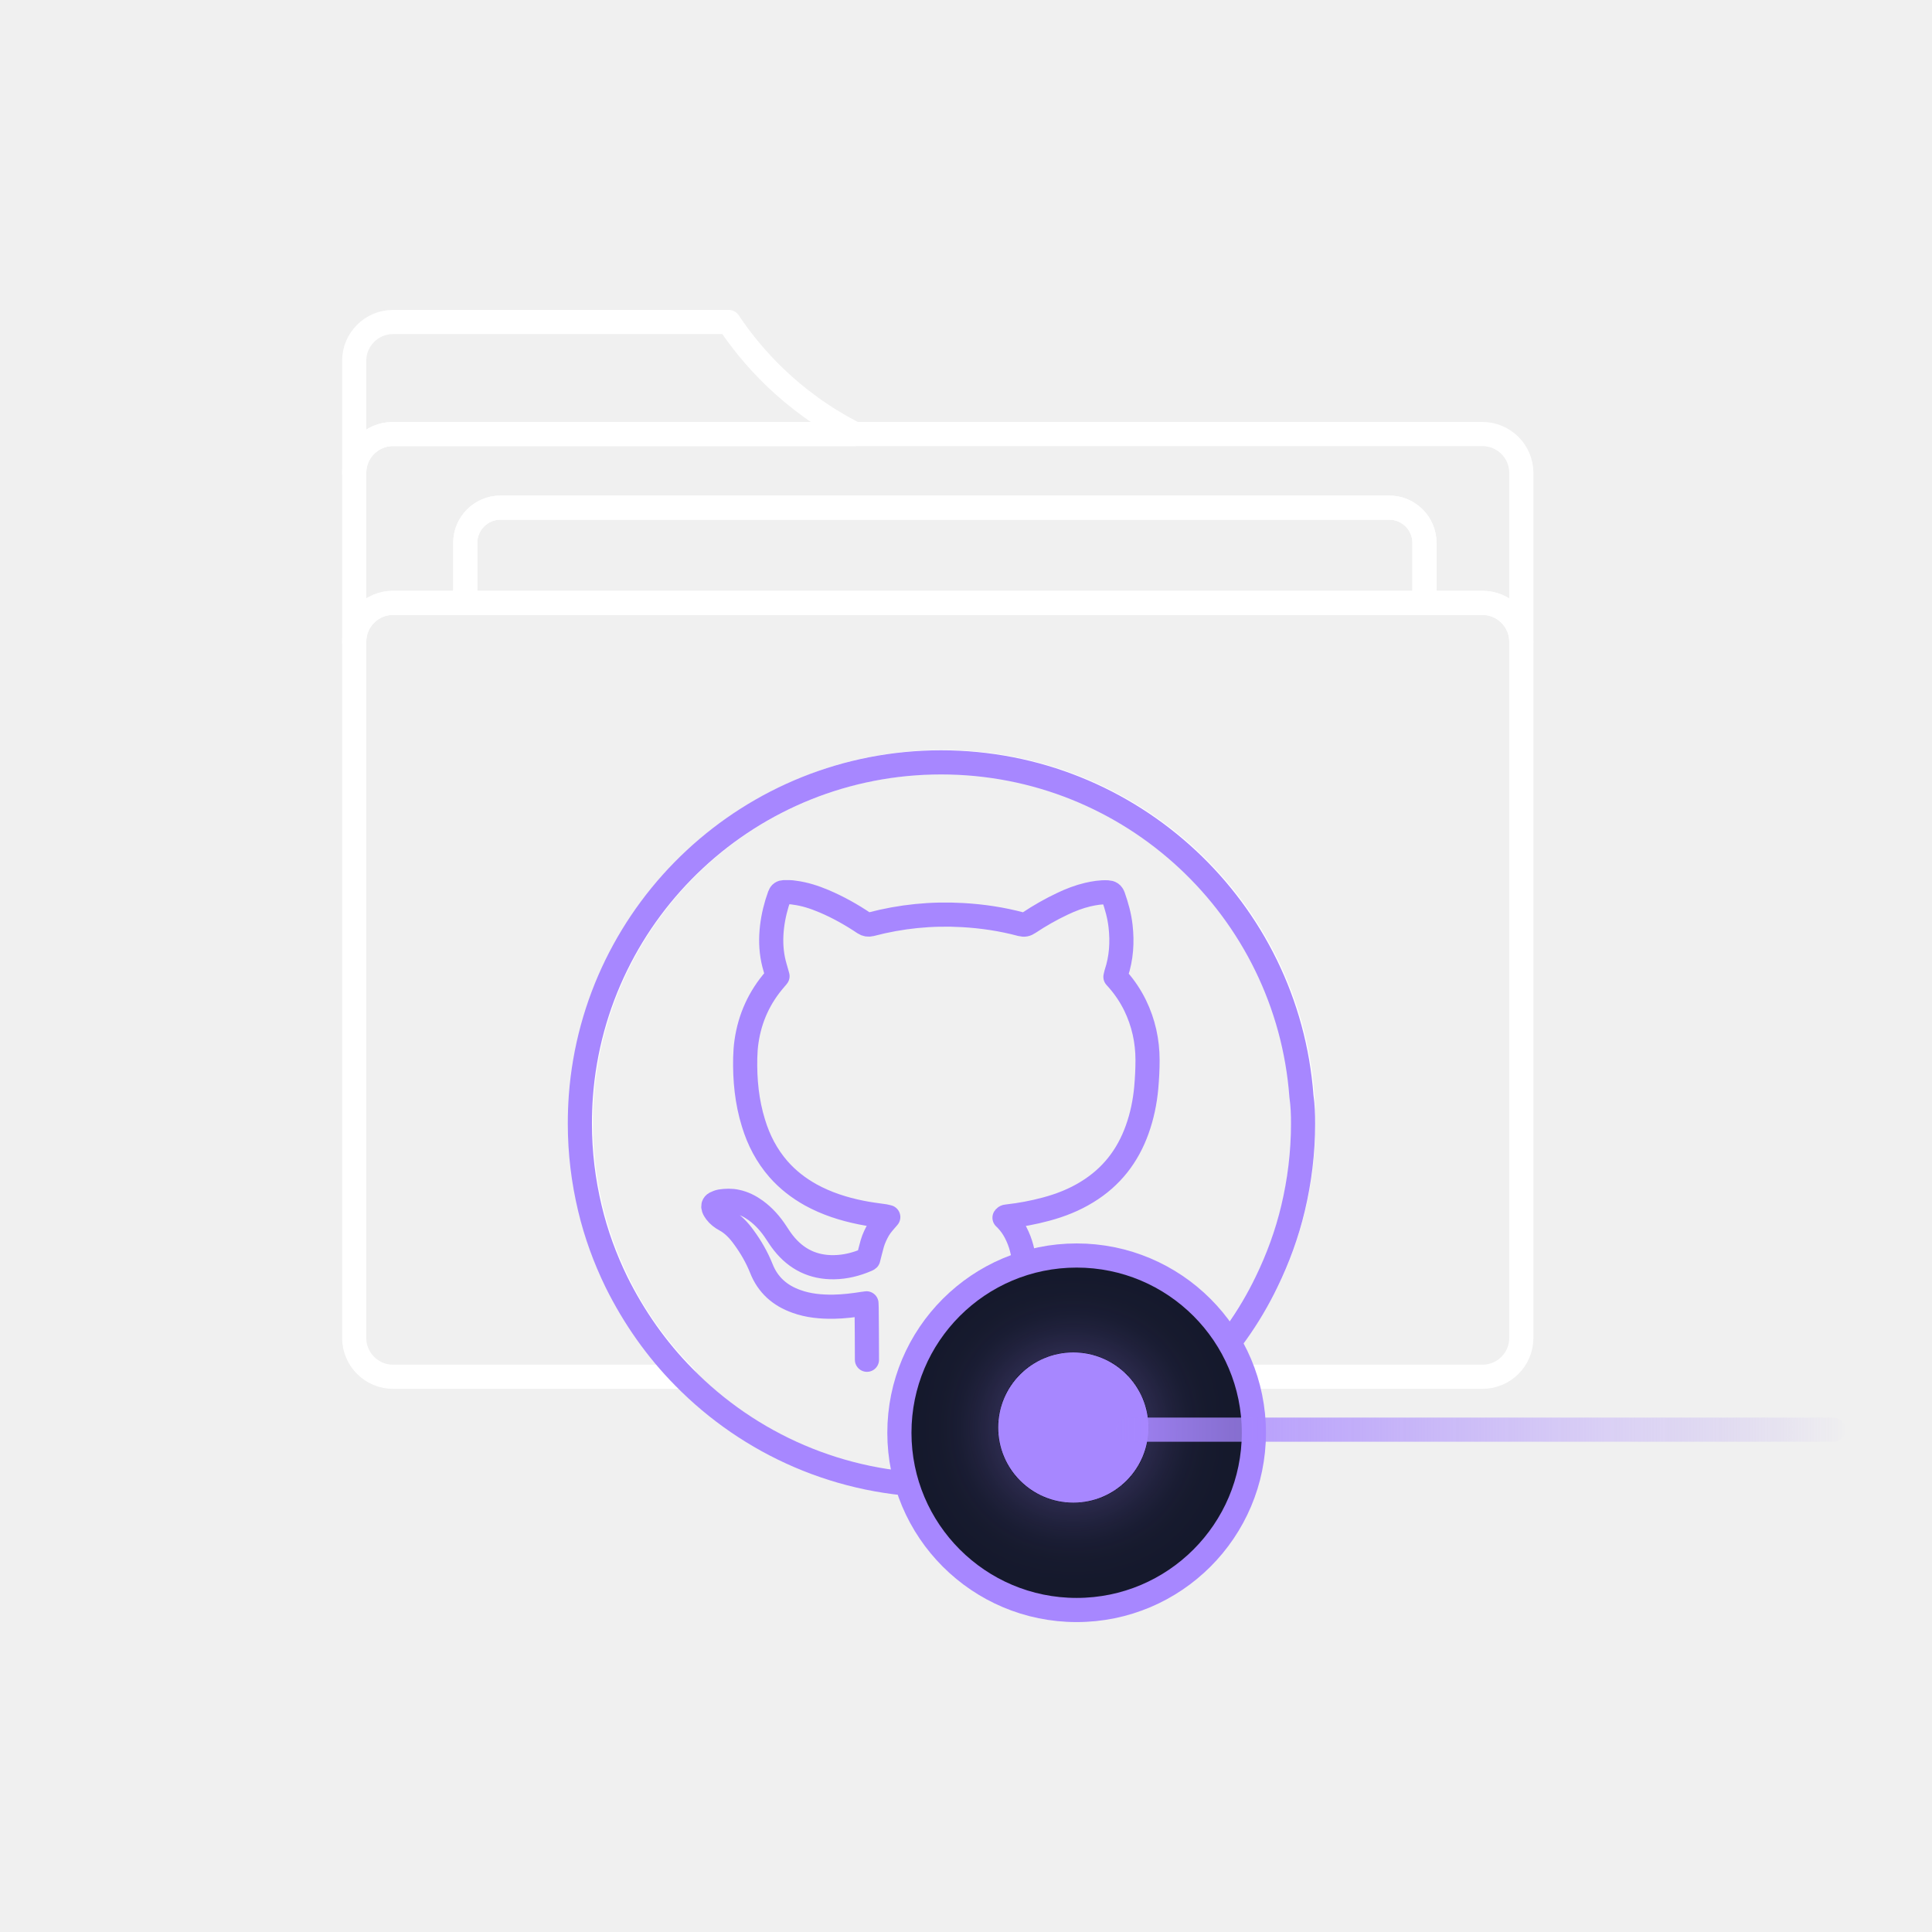
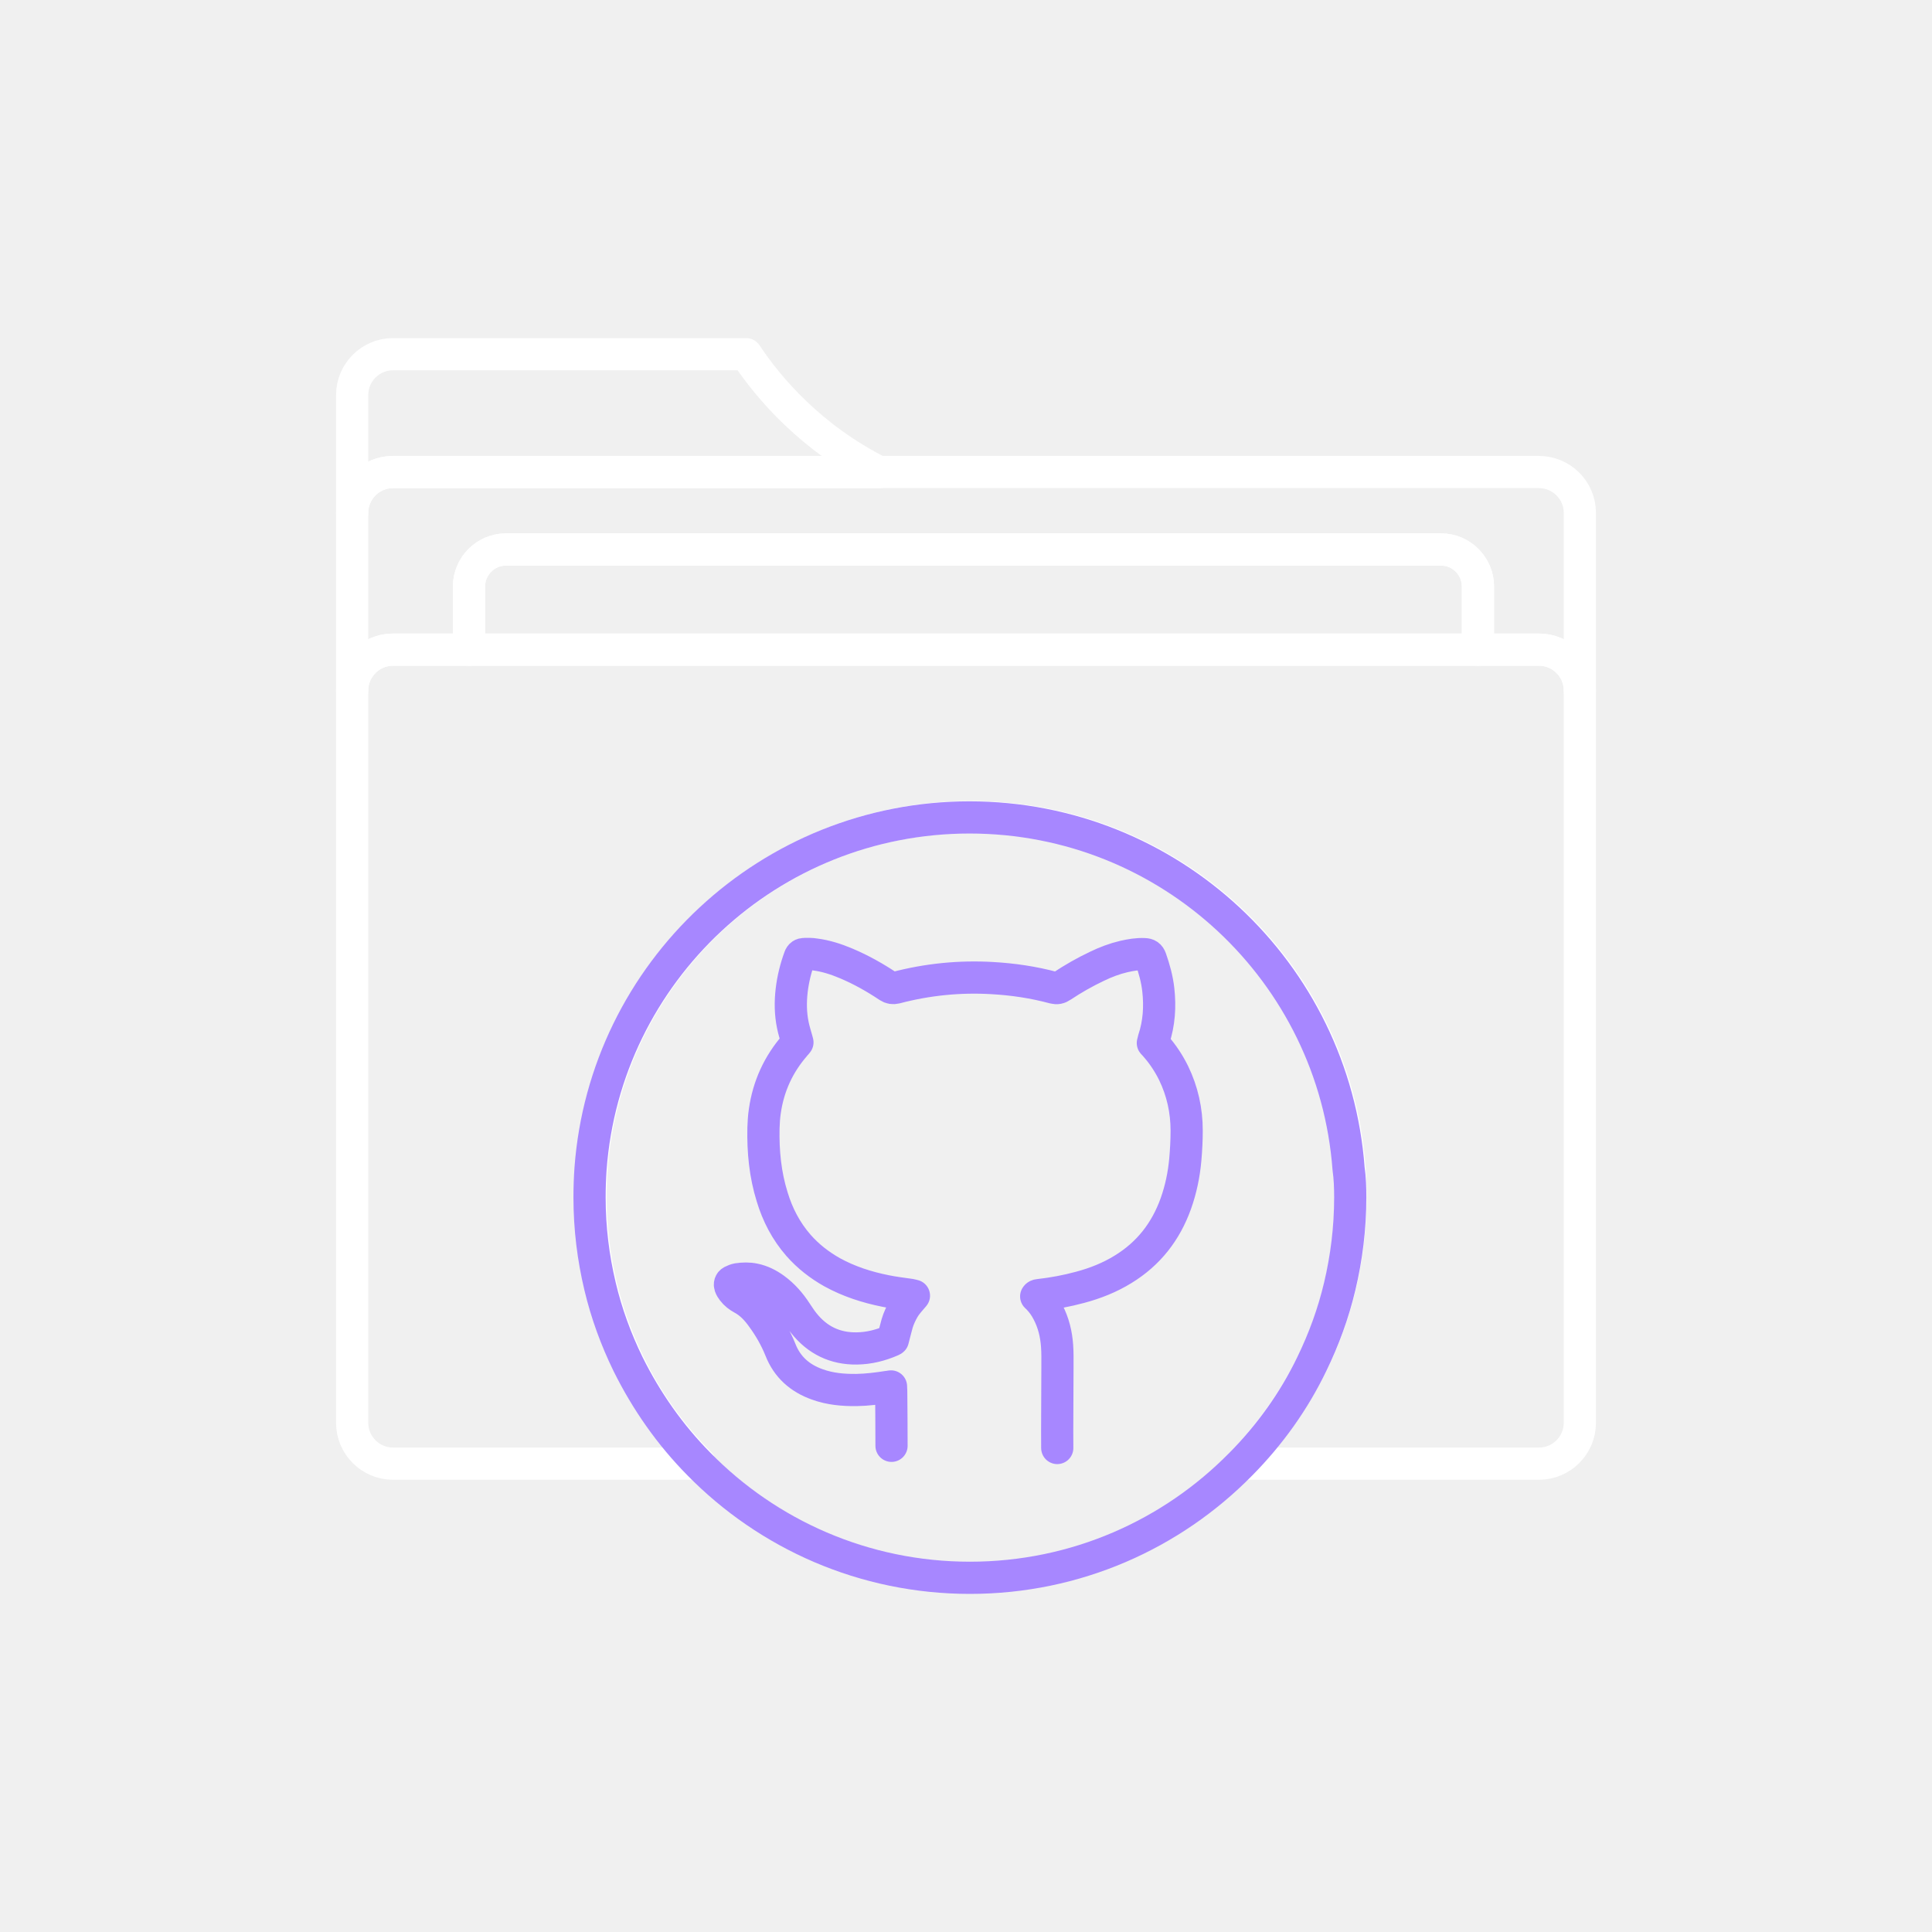
- <svg xmlns="http://www.w3.org/2000/svg" width="120" height="120" viewBox="0 0 120 120" fill="none">
-   <path d="M53.102 26.958H24.406C23.083 26.958 22 28.041 22 29.365V22.406C22 21.083 23.083 20 24.406 20H45.262C46.605 22.025 49.092 24.933 53.102 26.958Z" stroke="white" stroke-width="1.5" stroke-miterlimit="10" stroke-linecap="round" stroke-linejoin="round" />
-   <path d="M94.492 29.364V39.852C94.492 38.529 93.409 37.446 92.085 37.446H88.476V33.716C88.476 32.513 87.493 31.53 86.29 31.53H31.084C29.881 31.53 28.898 32.513 28.898 33.716V37.446H24.406C23.083 37.446 22 38.529 22 39.852V29.364C22 28.041 23.083 26.958 24.406 26.958H92.065C93.409 26.958 94.492 28.041 94.492 29.364Z" stroke="white" stroke-width="1.5" stroke-miterlimit="10" stroke-linecap="round" stroke-linejoin="round" />
-   <path d="M88.476 33.716V37.446H28.898V33.716C28.898 32.513 29.881 31.53 31.084 31.53H86.29C87.493 31.53 88.476 32.513 88.476 33.716Z" stroke="white" stroke-width="1.5" stroke-miterlimit="10" stroke-linecap="round" stroke-linejoin="round" />
-   <path d="M94.492 39.852V83.106C94.492 84.43 93.409 85.513 92.085 85.513H74.499C76.183 83.788 77.607 81.783 78.69 79.597C79.392 78.153 79.953 76.629 80.334 75.025C80.736 73.34 80.956 71.596 80.956 69.771C80.956 69.189 80.936 68.628 80.896 68.066C80.034 56.456 70.328 47.331 58.517 47.331C46.685 47.331 37 56.476 36.137 68.066C36.097 68.628 36.077 69.209 36.077 69.771C36.077 71.576 36.298 73.34 36.699 75.025C37.08 76.629 37.641 78.153 38.343 79.597C39.406 81.803 40.83 83.788 42.534 85.513H24.406C23.083 85.513 22 84.43 22 83.106V39.852C22 38.528 23.083 37.445 24.406 37.445H92.065C93.409 37.445 94.492 38.528 94.492 39.852Z" stroke="white" stroke-width="1.5" stroke-miterlimit="10" stroke-linecap="round" stroke-linejoin="round" />
-   <path d="M80.936 69.792C80.936 71.597 80.715 73.361 80.314 75.046C79.933 76.65 79.372 78.174 78.67 79.618C77.607 81.824 76.183 83.809 74.479 85.534C70.408 89.685 64.733 92.251 58.476 92.251C52.22 92.251 46.545 89.685 42.474 85.534C40.769 83.809 39.366 81.804 38.283 79.618C37.581 78.174 37.02 76.65 36.639 75.046C36.237 73.361 36.017 71.617 36.017 69.792C36.017 69.21 36.037 68.649 36.077 68.087C36.939 56.477 46.645 47.352 58.456 47.352C70.287 47.352 79.973 56.497 80.835 68.087C80.916 68.649 80.936 69.21 80.936 69.792Z" stroke="#A787FF" stroke-width="1.5" stroke-miterlimit="10" stroke-linecap="round" stroke-linejoin="round" />
-   <path d="M63.635 84.587C63.625 83.926 63.635 83.265 63.635 82.604C63.635 81.673 63.645 80.751 63.645 79.82C63.645 79.4 63.655 78.979 63.625 78.558C63.575 77.857 63.414 77.186 63.084 76.555C62.933 76.265 62.753 76.005 62.532 75.774C62.492 75.724 62.442 75.684 62.392 75.634C62.442 75.554 62.522 75.564 62.582 75.554C63.384 75.464 64.186 75.314 64.969 75.103C65.871 74.863 66.734 74.522 67.526 74.032C69.03 73.111 70.043 71.809 70.634 70.156C70.935 69.315 71.116 68.444 71.196 67.552C71.246 66.982 71.276 66.421 71.276 65.85C71.276 64.658 71.025 63.517 70.504 62.445C70.223 61.874 69.872 61.344 69.451 60.863C69.401 60.803 69.341 60.743 69.281 60.673C69.301 60.603 69.311 60.532 69.331 60.462C69.652 59.501 69.712 58.52 69.601 57.528C69.531 56.897 69.361 56.286 69.15 55.686C69.08 55.495 68.98 55.435 68.789 55.425C68.368 55.405 67.967 55.475 67.566 55.565C67.014 55.696 66.493 55.896 65.992 56.136C65.269 56.477 64.568 56.877 63.906 57.318C63.745 57.428 63.615 57.458 63.424 57.408C62.231 57.088 61.018 56.907 59.784 56.837C57.859 56.727 55.964 56.917 54.099 57.408C53.928 57.448 53.808 57.428 53.668 57.338C52.875 56.807 52.053 56.346 51.181 55.976C50.589 55.726 49.977 55.525 49.336 55.445C49.125 55.405 48.914 55.415 48.704 55.415C48.564 55.415 48.473 55.475 48.423 55.615C48.193 56.246 48.032 56.897 47.952 57.568C47.872 58.259 47.882 58.94 48.022 59.621C48.082 59.922 48.182 60.222 48.263 60.523C48.273 60.553 48.283 60.593 48.293 60.633C48.243 60.693 48.203 60.753 48.152 60.803C47.17 61.925 46.578 63.226 46.367 64.688C46.317 65.019 46.297 65.369 46.287 65.7C46.257 67.072 46.388 68.434 46.799 69.756C47.12 70.817 47.621 71.779 48.353 72.62C48.925 73.271 49.596 73.791 50.349 74.212C51.331 74.753 52.384 75.093 53.487 75.314C53.968 75.414 54.47 75.474 54.961 75.544C55.021 75.554 55.081 75.574 55.172 75.594C54.951 75.854 54.73 76.085 54.57 76.355C54.41 76.635 54.269 76.926 54.179 77.236C54.089 77.547 54.019 77.857 53.928 78.198C53.918 78.208 53.878 78.238 53.838 78.248C53.186 78.528 52.514 78.698 51.803 78.709C50.509 78.728 49.466 78.218 48.664 77.206C48.503 77.006 48.363 76.786 48.223 76.575C47.872 76.035 47.461 75.564 46.939 75.183C46.578 74.923 46.187 74.723 45.746 74.633C45.415 74.562 45.084 74.573 44.753 74.623C44.643 74.643 44.522 74.693 44.422 74.743C44.312 74.803 44.282 74.913 44.322 75.033C44.352 75.123 44.412 75.213 44.472 75.294C44.623 75.494 44.823 75.644 45.044 75.764C45.525 76.025 45.886 76.415 46.197 76.846C46.638 77.447 47.009 78.088 47.29 78.789C47.691 79.81 48.443 80.471 49.466 80.832C50.208 81.102 50.99 81.172 51.772 81.162C52.404 81.152 53.036 81.072 53.668 80.972C53.708 80.962 53.758 80.962 53.818 80.952C53.818 81.042 53.828 81.122 53.828 81.202C53.838 82.284 53.848 83.365 53.848 84.457" stroke="#A787FF" stroke-width="1.5" stroke-miterlimit="10" stroke-linecap="round" stroke-linejoin="round" />
-   <circle cx="66.872" cy="88.991" r="11.009" fill="#15192C" stroke="#A787FF" stroke-width="1.5" />
-   <g filter="url(#filter0_d_276_2296)">
-     <circle cx="66.667" cy="88.667" r="4.667" fill="#A787FF" />
-   </g>
-   <path d="M70.053 88.798H113.866" stroke="url(#paint0_linear_276_2296)" stroke-width="1.5" stroke-linecap="round" />
-   <defs>
-     <filter id="filter0_d_276_2296" x="53" y="75" width="27.333" height="27.333" filterUnits="userSpaceOnUse" color-interpolation-filters="sRGB">
-       <feFlood flood-opacity="0" result="BackgroundImageFix" />
-       <feColorMatrix in="SourceAlpha" type="matrix" values="0 0 0 0 0 0 0 0 0 0 0 0 0 0 0 0 0 0 127 0" result="hardAlpha" />
-       <feMorphology radius="5" operator="dilate" in="SourceAlpha" result="effect1_dropShadow_276_2296" />
-       <feOffset />
-       <feGaussianBlur stdDeviation="2" />
-       <feComposite in2="hardAlpha" operator="out" />
-       <feColorMatrix type="matrix" values="0 0 0 0 0.655 0 0 0 0 0.529 0 0 0 0 1 0 0 0 0.282 0" />
-       <feBlend mode="normal" in2="BackgroundImageFix" result="effect1_dropShadow_276_2296" />
-       <feBlend mode="normal" in="SourceGraphic" in2="effect1_dropShadow_276_2296" result="shape" />
-     </filter>
-     <linearGradient id="paint0_linear_276_2296" x1="65.977" y1="89.298" x2="114.885" y2="89.298" gradientUnits="userSpaceOnUse">
-       <stop stop-color="#A787FF" />
-       <stop offset="0.718" stop-color="#A787FF" stop-opacity="0.282" />
-       <stop offset="1" stop-color="#7950ED" stop-opacity="0" />
-       <stop offset="1" stop-color="#A787FF" stop-opacity="0" />
-     </linearGradient>
-   </defs>
+ <svg xmlns="http://www.w3.org/2000/svg" width="60" height="60" viewBox="0 0 60 60" fill="none">
+   <path d="M27.295 14.66H12.203C11.507 14.66 10.937 15.229 10.937 15.925V12.266C10.937 11.569 11.507 11 12.203 11H23.171C23.878 12.065 25.186 13.595 27.295 14.66Z" stroke="white" stroke-miterlimit="10" stroke-linecap="round" stroke-linejoin="round" />
+   <path d="M49.063 15.924V21.44C49.063 20.744 48.494 20.175 47.797 20.175H45.899V18.213C45.899 17.58 45.382 17.063 44.749 17.063H15.715C15.082 17.063 14.565 17.58 14.565 18.213V20.175H12.203C11.507 20.175 10.937 20.744 10.937 21.44V15.924C10.937 15.228 11.507 14.659 12.203 14.659H47.787C48.494 14.659 49.063 15.228 49.063 15.924Z" stroke="white" stroke-miterlimit="10" stroke-linecap="round" stroke-linejoin="round" />
+   <path d="M45.899 18.214V20.176H14.565V18.214C14.565 17.581 15.082 17.065 15.714 17.065H44.749C45.382 17.065 45.899 17.581 45.899 18.214Z" stroke="white" stroke-miterlimit="10" stroke-linecap="round" stroke-linejoin="round" />
+   <path d="M49.063 21.441V44.19C49.063 44.886 48.494 45.455 47.797 45.455H38.548C39.434 44.548 40.183 43.494 40.752 42.344C41.121 41.585 41.417 40.783 41.617 39.94C41.828 39.054 41.944 38.136 41.944 37.176C41.944 36.87 41.934 36.575 41.912 36.28C41.459 30.173 36.354 25.375 30.142 25.375C23.92 25.375 18.826 30.184 18.372 36.28C18.351 36.575 18.341 36.881 18.341 37.176C18.341 38.125 18.457 39.054 18.668 39.94C18.868 40.783 19.163 41.585 19.532 42.344C20.091 43.504 20.84 44.548 21.737 45.455H12.203C11.507 45.455 10.937 44.886 10.937 44.19V21.441C10.937 20.745 11.507 20.175 12.203 20.175H47.787C48.494 20.175 49.063 20.745 49.063 21.441Z" stroke="white" stroke-miterlimit="10" stroke-linecap="round" stroke-linejoin="round" />
+   <path d="M41.933 37.188C41.933 38.137 41.817 39.065 41.606 39.951C41.406 40.795 41.111 41.596 40.742 42.356C40.183 43.516 39.434 44.56 38.537 45.467C36.396 47.65 33.412 49 30.121 49C26.831 49 23.846 47.65 21.705 45.467C20.808 44.56 20.07 43.505 19.501 42.356C19.131 41.596 18.836 40.795 18.636 39.951C18.425 39.065 18.309 38.148 18.309 37.188C18.309 36.882 18.319 36.587 18.34 36.291C18.794 30.185 23.899 25.386 30.111 25.386C36.333 25.386 41.427 30.195 41.881 36.291C41.923 36.587 41.933 36.882 41.933 37.188Z" stroke="#A787FF" stroke-miterlimit="10" stroke-linecap="round" stroke-linejoin="round" />
+   <path d="M32.834 44.969C32.829 44.621 32.834 44.274 32.834 43.926C32.834 43.436 32.84 42.952 32.84 42.462C32.84 42.241 32.845 42.02 32.829 41.798C32.803 41.43 32.718 41.077 32.544 40.745C32.465 40.592 32.37 40.455 32.254 40.334C32.233 40.308 32.207 40.287 32.18 40.261C32.207 40.218 32.249 40.224 32.281 40.218C32.703 40.171 33.124 40.092 33.536 39.981C34.01 39.855 34.464 39.676 34.881 39.418C35.672 38.933 36.204 38.248 36.516 37.38C36.674 36.937 36.769 36.479 36.811 36.01C36.837 35.71 36.853 35.415 36.853 35.115C36.853 34.488 36.721 33.888 36.447 33.324C36.299 33.024 36.115 32.745 35.893 32.492C35.867 32.46 35.835 32.429 35.803 32.392C35.814 32.355 35.819 32.318 35.83 32.281C35.999 31.776 36.03 31.259 35.972 30.738C35.935 30.406 35.846 30.085 35.735 29.769C35.698 29.669 35.645 29.637 35.545 29.632C35.324 29.621 35.113 29.658 34.902 29.706C34.612 29.774 34.337 29.879 34.074 30.006C33.694 30.185 33.325 30.396 32.977 30.627C32.892 30.685 32.824 30.701 32.724 30.675C32.096 30.506 31.458 30.411 30.809 30.375C29.797 30.317 28.8 30.417 27.819 30.675C27.729 30.696 27.666 30.685 27.592 30.638C27.175 30.359 26.743 30.116 26.284 29.922C25.973 29.79 25.651 29.685 25.314 29.642C25.203 29.621 25.092 29.627 24.982 29.627C24.908 29.627 24.86 29.658 24.834 29.732C24.712 30.064 24.628 30.406 24.586 30.759C24.544 31.122 24.549 31.481 24.623 31.839C24.654 31.997 24.707 32.155 24.75 32.313C24.755 32.328 24.76 32.35 24.765 32.371C24.739 32.402 24.718 32.434 24.691 32.46C24.175 33.05 23.863 33.735 23.753 34.504C23.726 34.678 23.716 34.862 23.71 35.036C23.695 35.757 23.763 36.474 23.98 37.169C24.148 37.727 24.412 38.233 24.797 38.675C25.098 39.017 25.451 39.291 25.846 39.513C26.363 39.797 26.917 39.976 27.497 40.092C27.75 40.145 28.014 40.176 28.272 40.213C28.304 40.218 28.336 40.229 28.383 40.239C28.267 40.376 28.151 40.498 28.067 40.64C27.982 40.787 27.909 40.94 27.861 41.103C27.814 41.267 27.777 41.43 27.729 41.609C27.724 41.614 27.703 41.63 27.682 41.635C27.339 41.783 26.986 41.872 26.611 41.877C25.931 41.888 25.382 41.619 24.96 41.087C24.876 40.982 24.802 40.866 24.728 40.756C24.544 40.471 24.328 40.224 24.053 40.023C23.863 39.886 23.658 39.781 23.426 39.734C23.252 39.697 23.078 39.702 22.904 39.728C22.846 39.739 22.782 39.765 22.73 39.792C22.672 39.823 22.656 39.881 22.677 39.944C22.693 39.992 22.724 40.039 22.756 40.081C22.835 40.187 22.941 40.266 23.056 40.329C23.31 40.466 23.5 40.671 23.663 40.898C23.895 41.214 24.09 41.551 24.238 41.92C24.449 42.457 24.844 42.804 25.382 42.994C25.773 43.136 26.184 43.173 26.595 43.168C26.928 43.163 27.26 43.12 27.592 43.068C27.613 43.062 27.64 43.062 27.671 43.057C27.671 43.105 27.677 43.147 27.677 43.189C27.682 43.758 27.687 44.327 27.687 44.901" stroke="#A787FF" stroke-miterlimit="10" stroke-linecap="round" stroke-linejoin="round" />
</svg>
